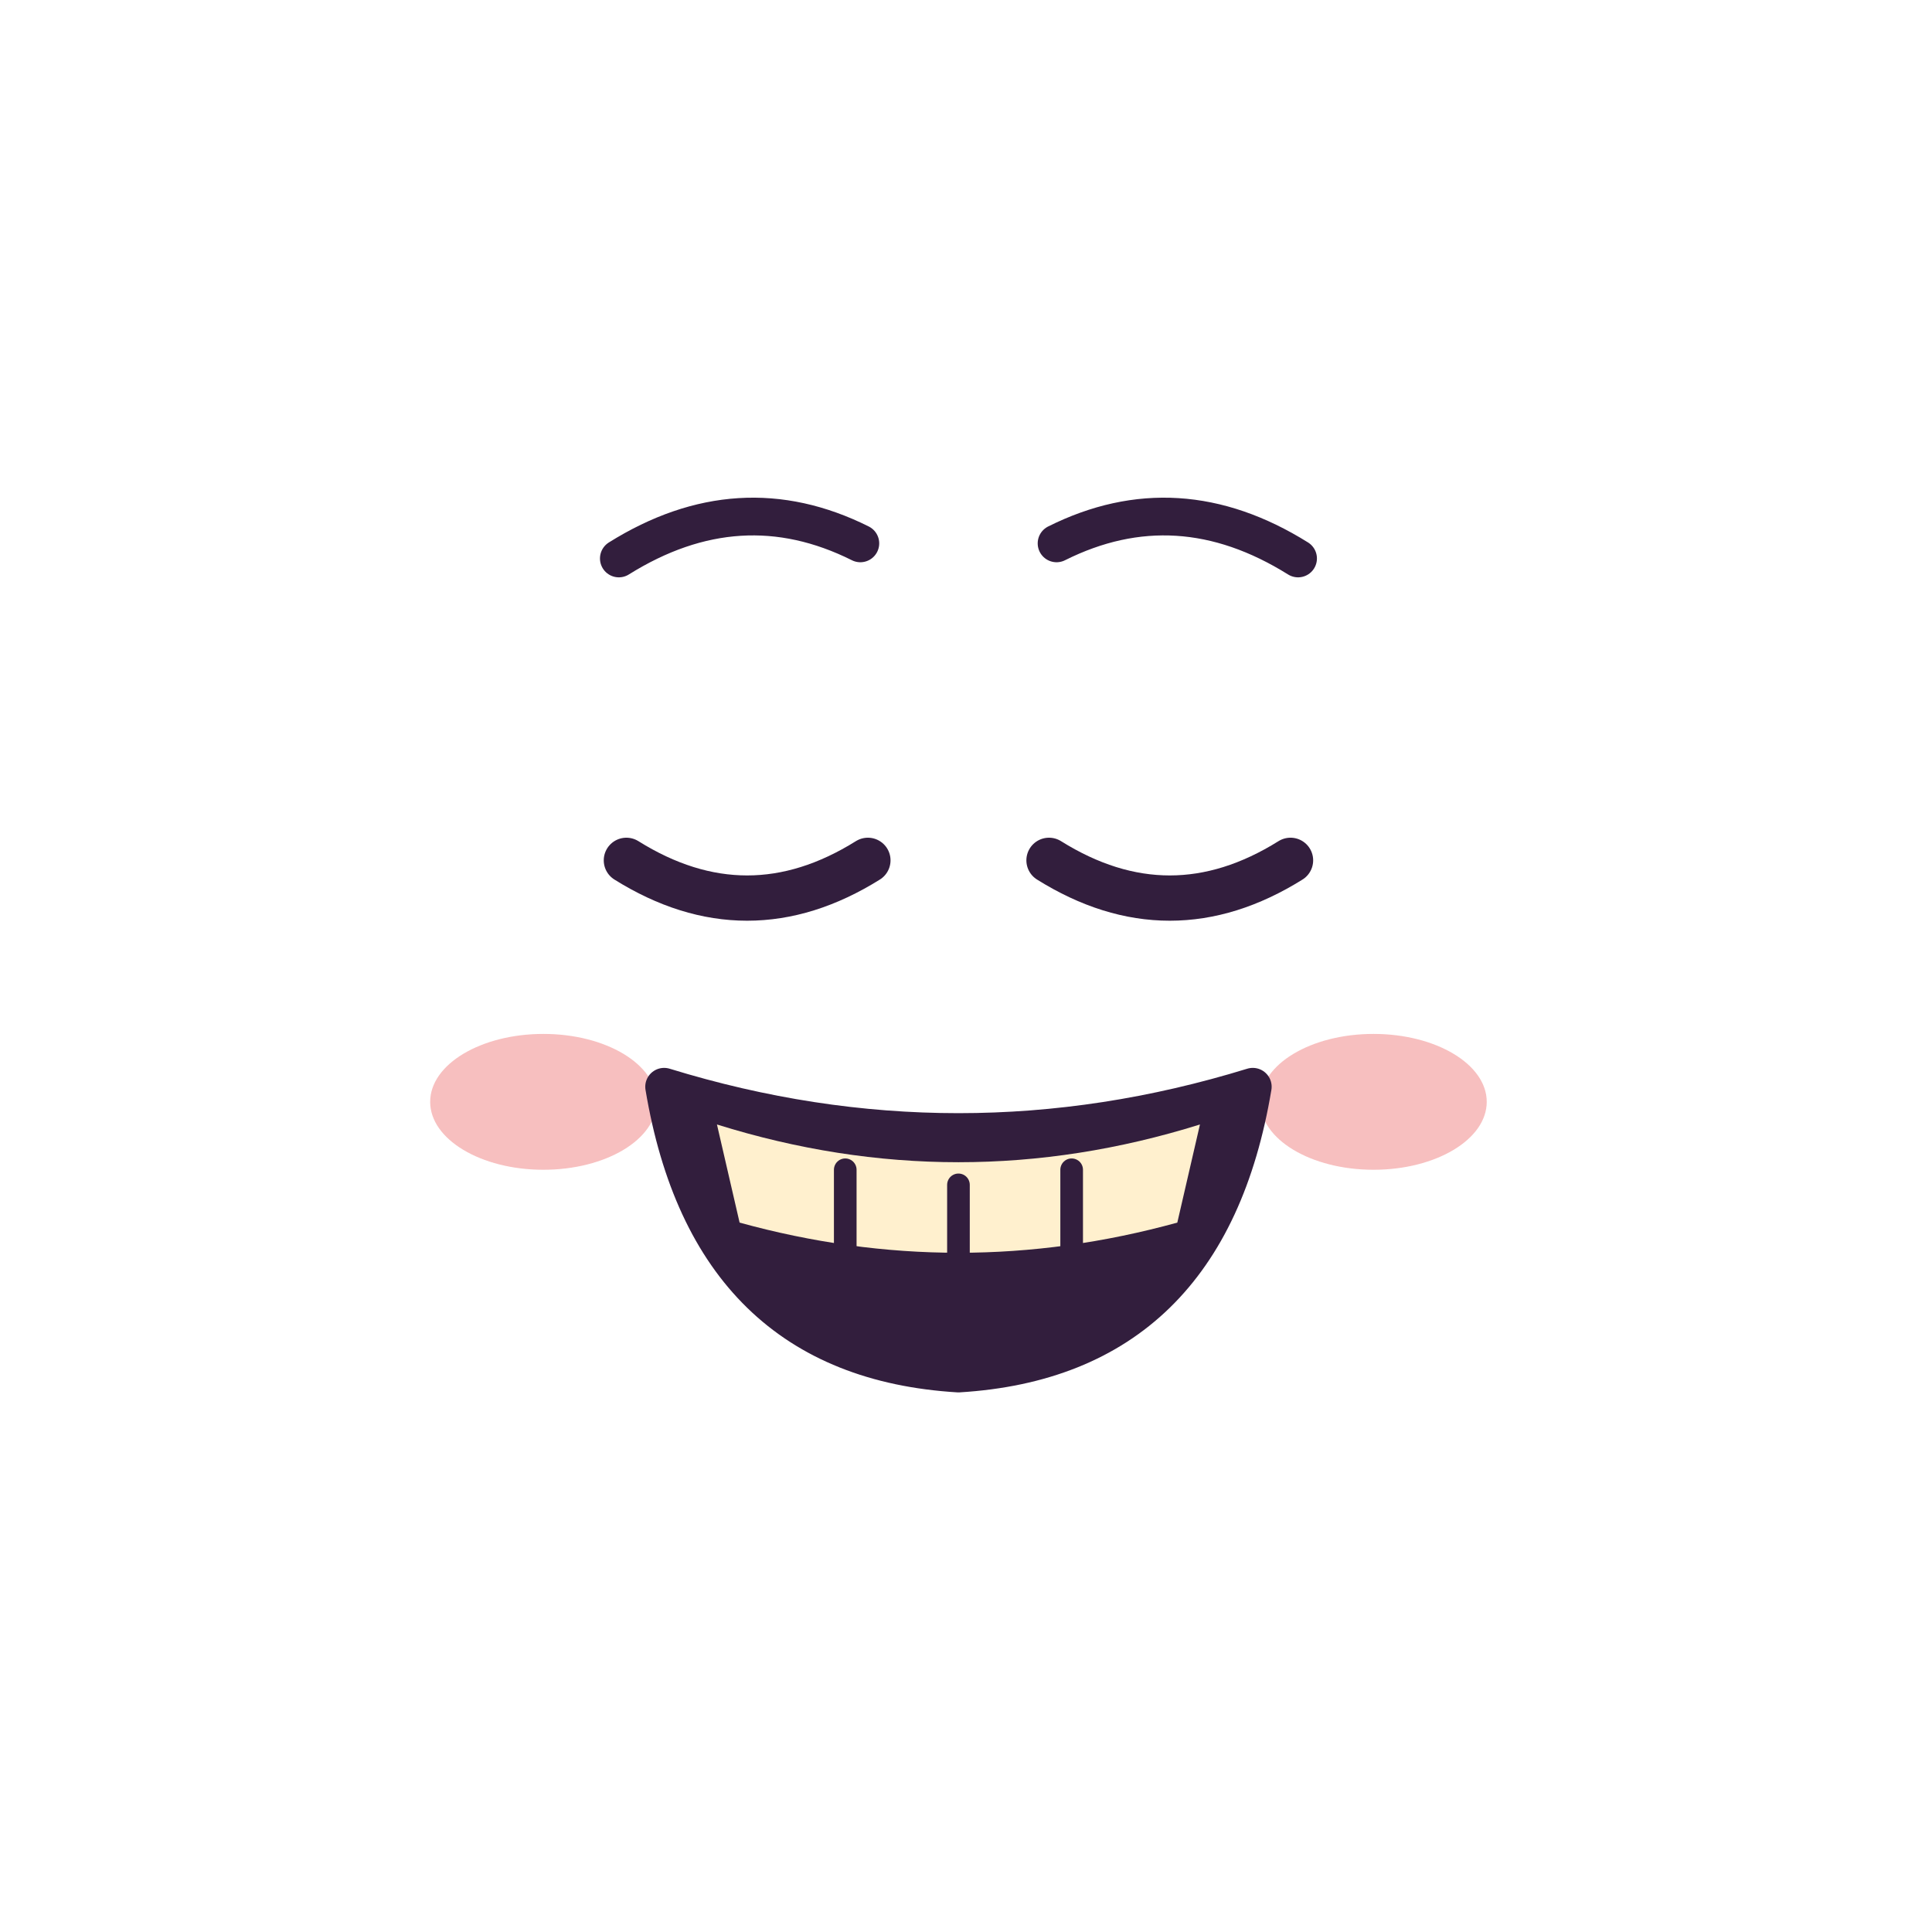
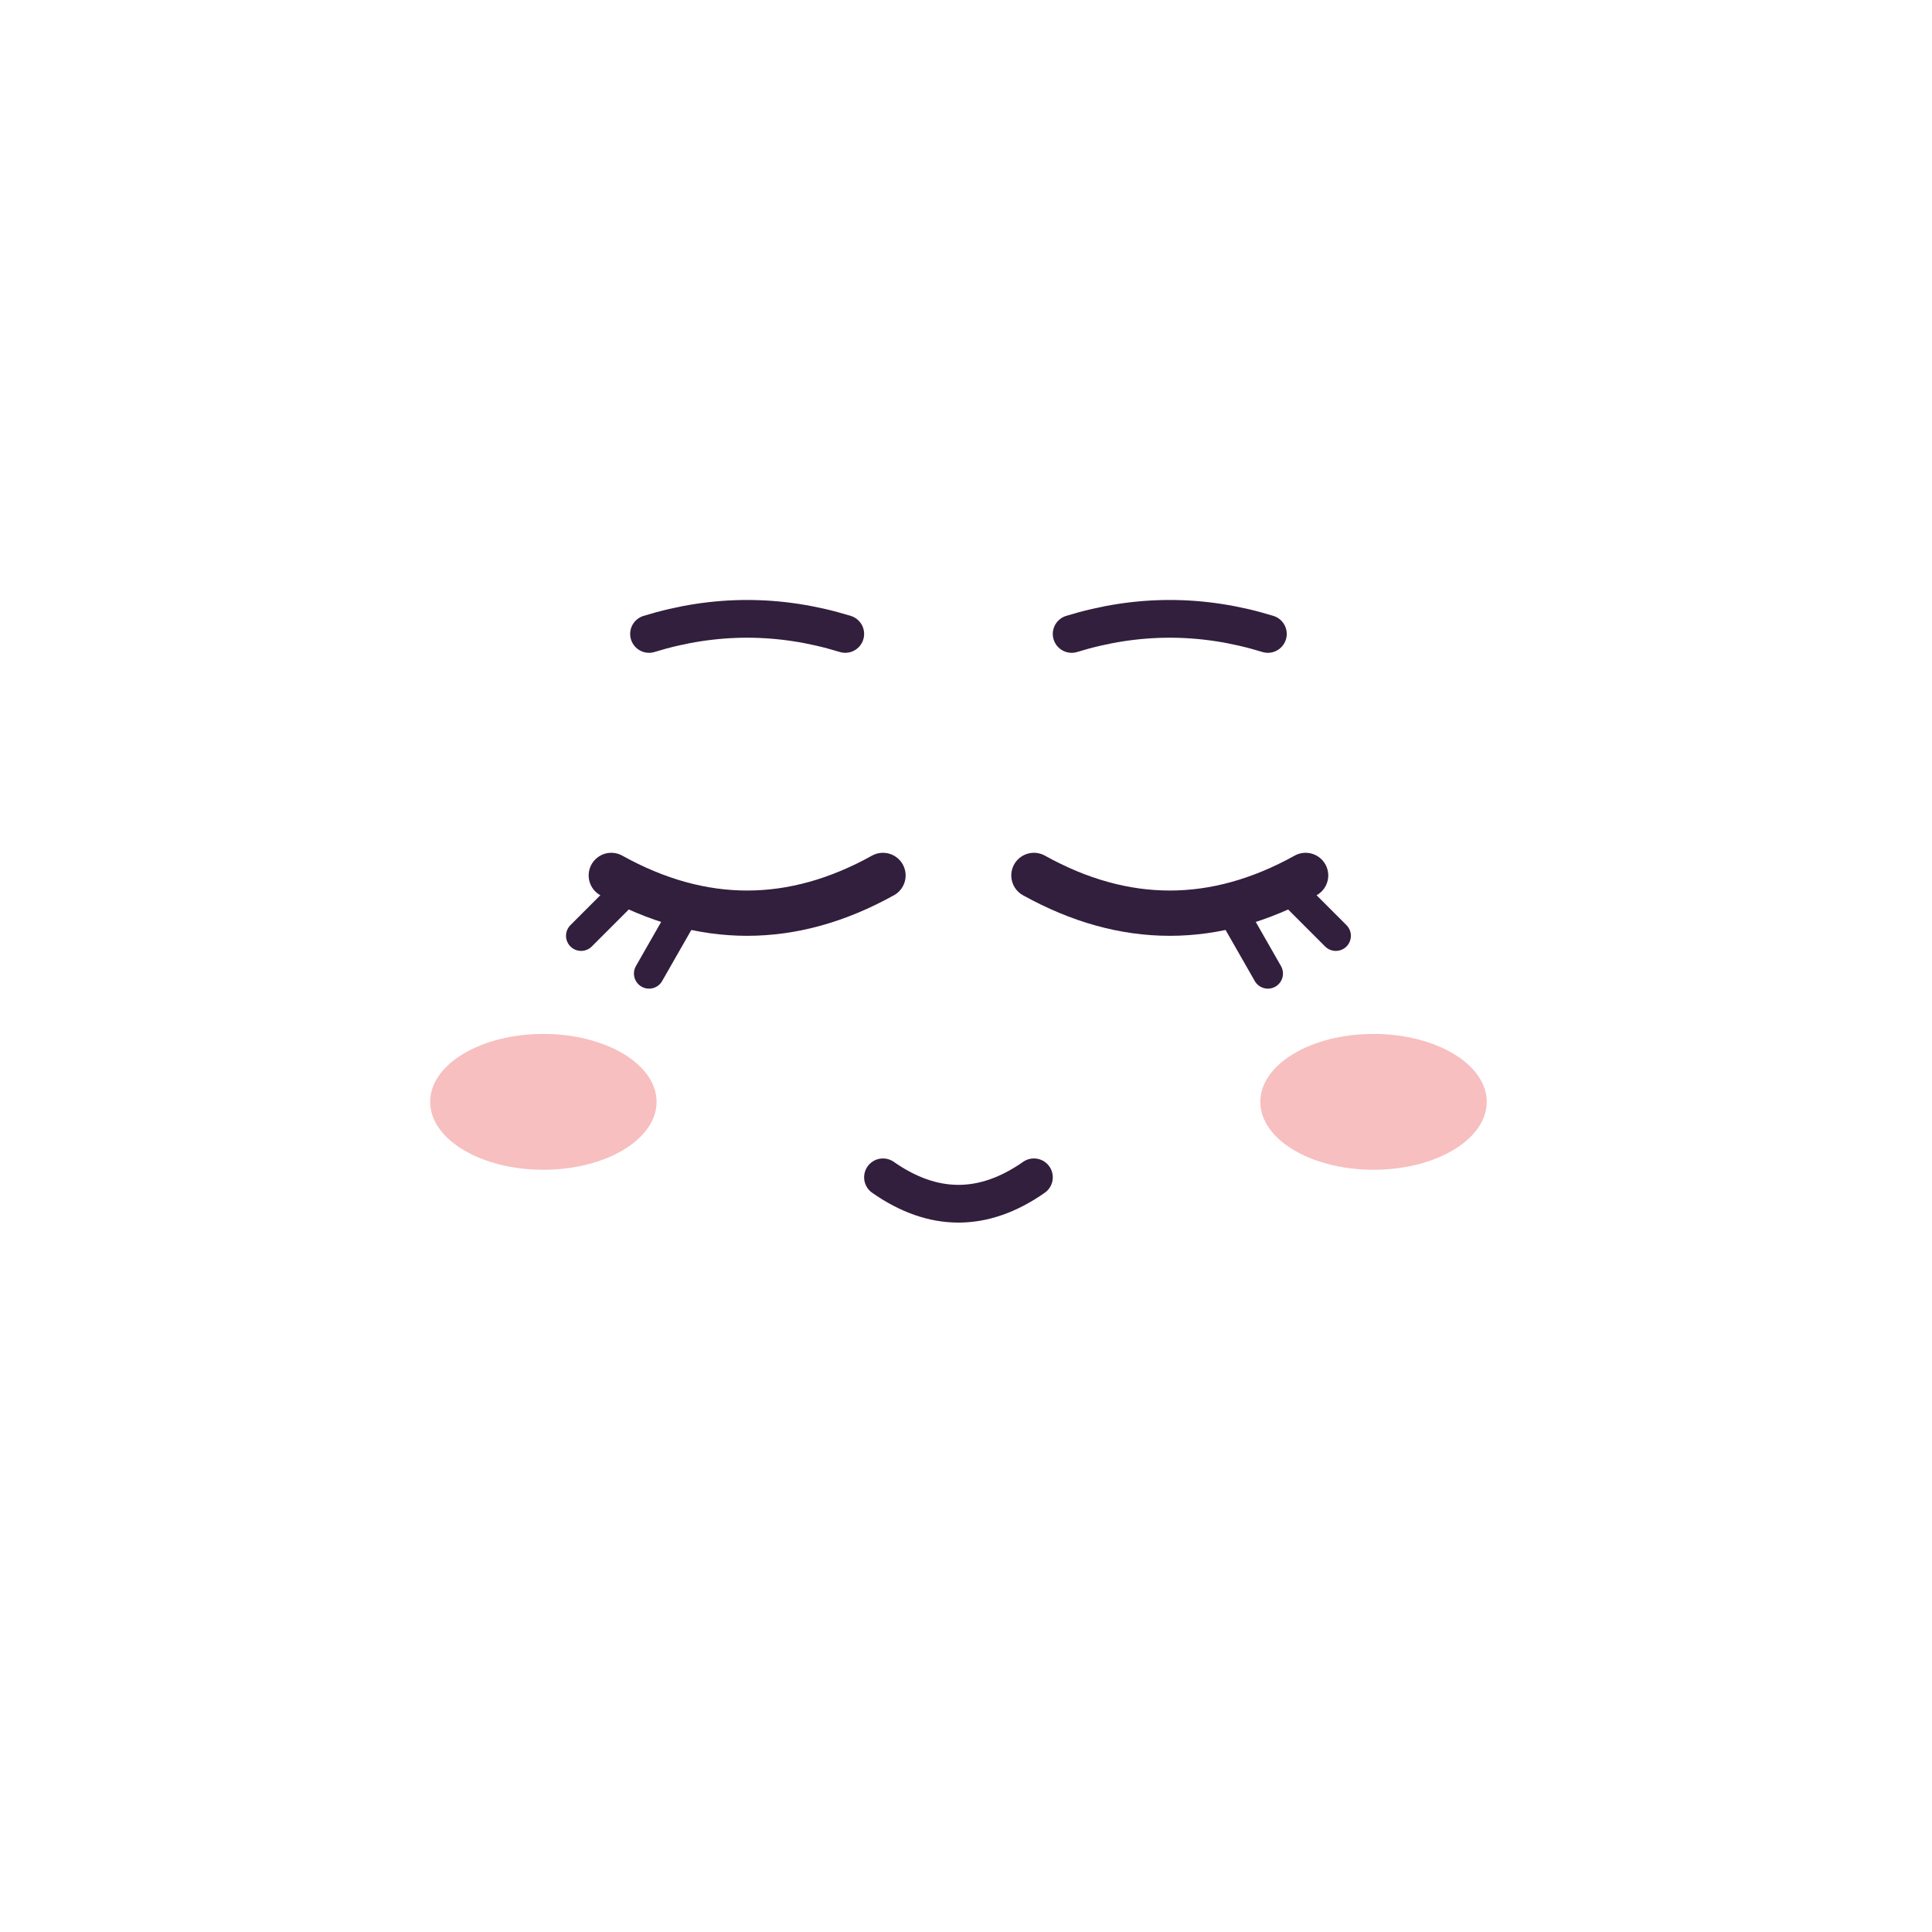
<svg xmlns="http://www.w3.org/2000/svg" width="256" height="256" viewBox="0 0 256 256">
  <g stroke="#321E3D" stroke-width="8" stroke-linecap="round" stroke-linejoin="round">
    <ellipse cx="72" cy="146" rx="15" ry="9" fill="#F08A8A" stroke="none" opacity=".55" />
    <ellipse cx="182" cy="146" rx="15" ry="9" fill="#F08A8A" stroke="none" opacity=".55" />
-     <path d="M 83 114 Q 99 124 115 114" fill="none" stroke-width="6" />
-     <path d="M 139 114 Q 155 124 171 114" fill="none" stroke-width="6" />
-     <path d="M 82 74 Q 98 64 114 72" fill="none" stroke-width="5" />
-     <path d="M 140 72 Q 156 64 172 74" fill="none" stroke-width="5" />
-     <path d="M 88 144 Q 127 156 166 144 Q 160 180 127 182 Q 94 180 88 144 Z" fill="#321E3D" stroke-width="5" />
-     <path d="M 95 149 Q 127 159 159 149 L 156 162 Q 127 170 98 162 Z" fill="#FFF0CE" stroke="none" />
-     <path d="M 112 155 L 112 166 M 127 157 L 127 169 M 142 155 L 142 166" fill="none" stroke-width="3" />
+     <path d="M 81 116 Q 99 126 117 116" fill="none" stroke-width="6" />
+     <path d="M 137 116 Q 155 126 173 116" fill="none" stroke-width="6" />
+     <path d="M 83 118 L 77 124 M 90 122 L 86 129" fill="none" stroke-width="4" />
+     <path d="M 171 118 L 177 124 M 164 122 L 168 129" fill="none" stroke-width="4" />
+     <path d="M 86 84 Q 99 80 112 84" fill="none" stroke-width="5" />
+     <path d="M 142 84 Q 155 80 168 84" fill="none" stroke-width="5" />
+     <path d="M 117 156 Q 127 163 137 156" fill="none" stroke-width="5" />
  </g>
</svg>
